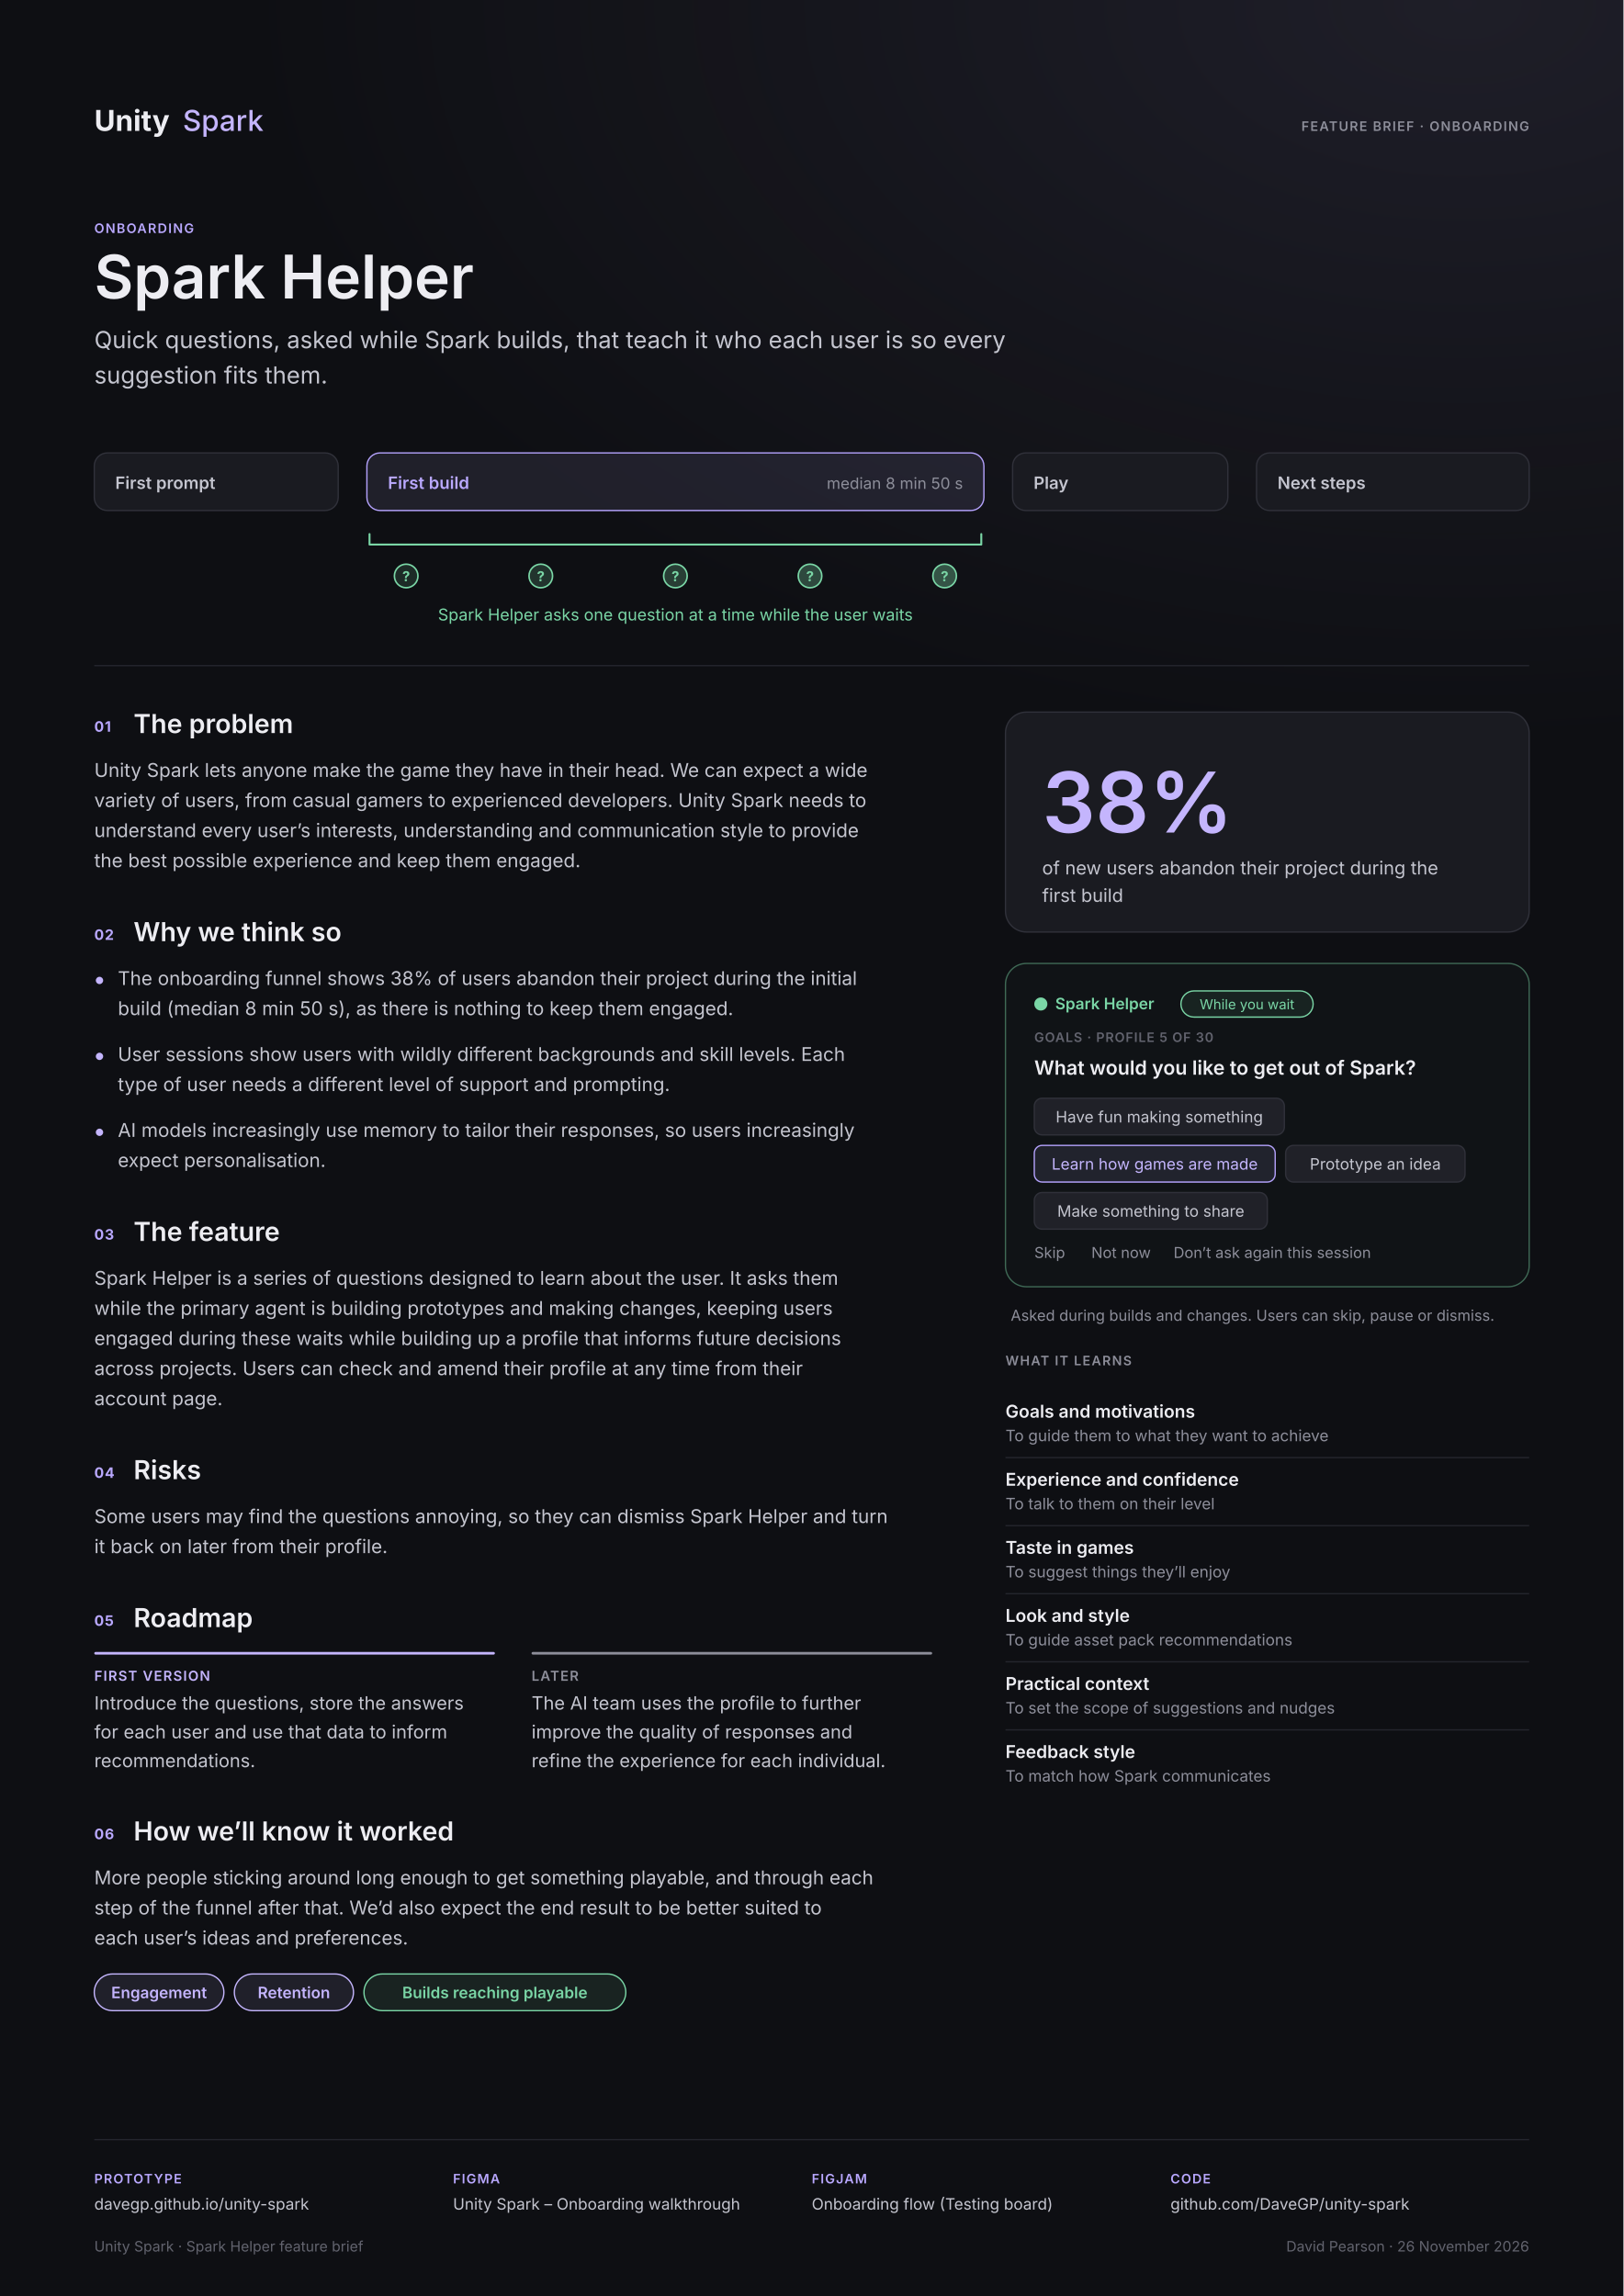
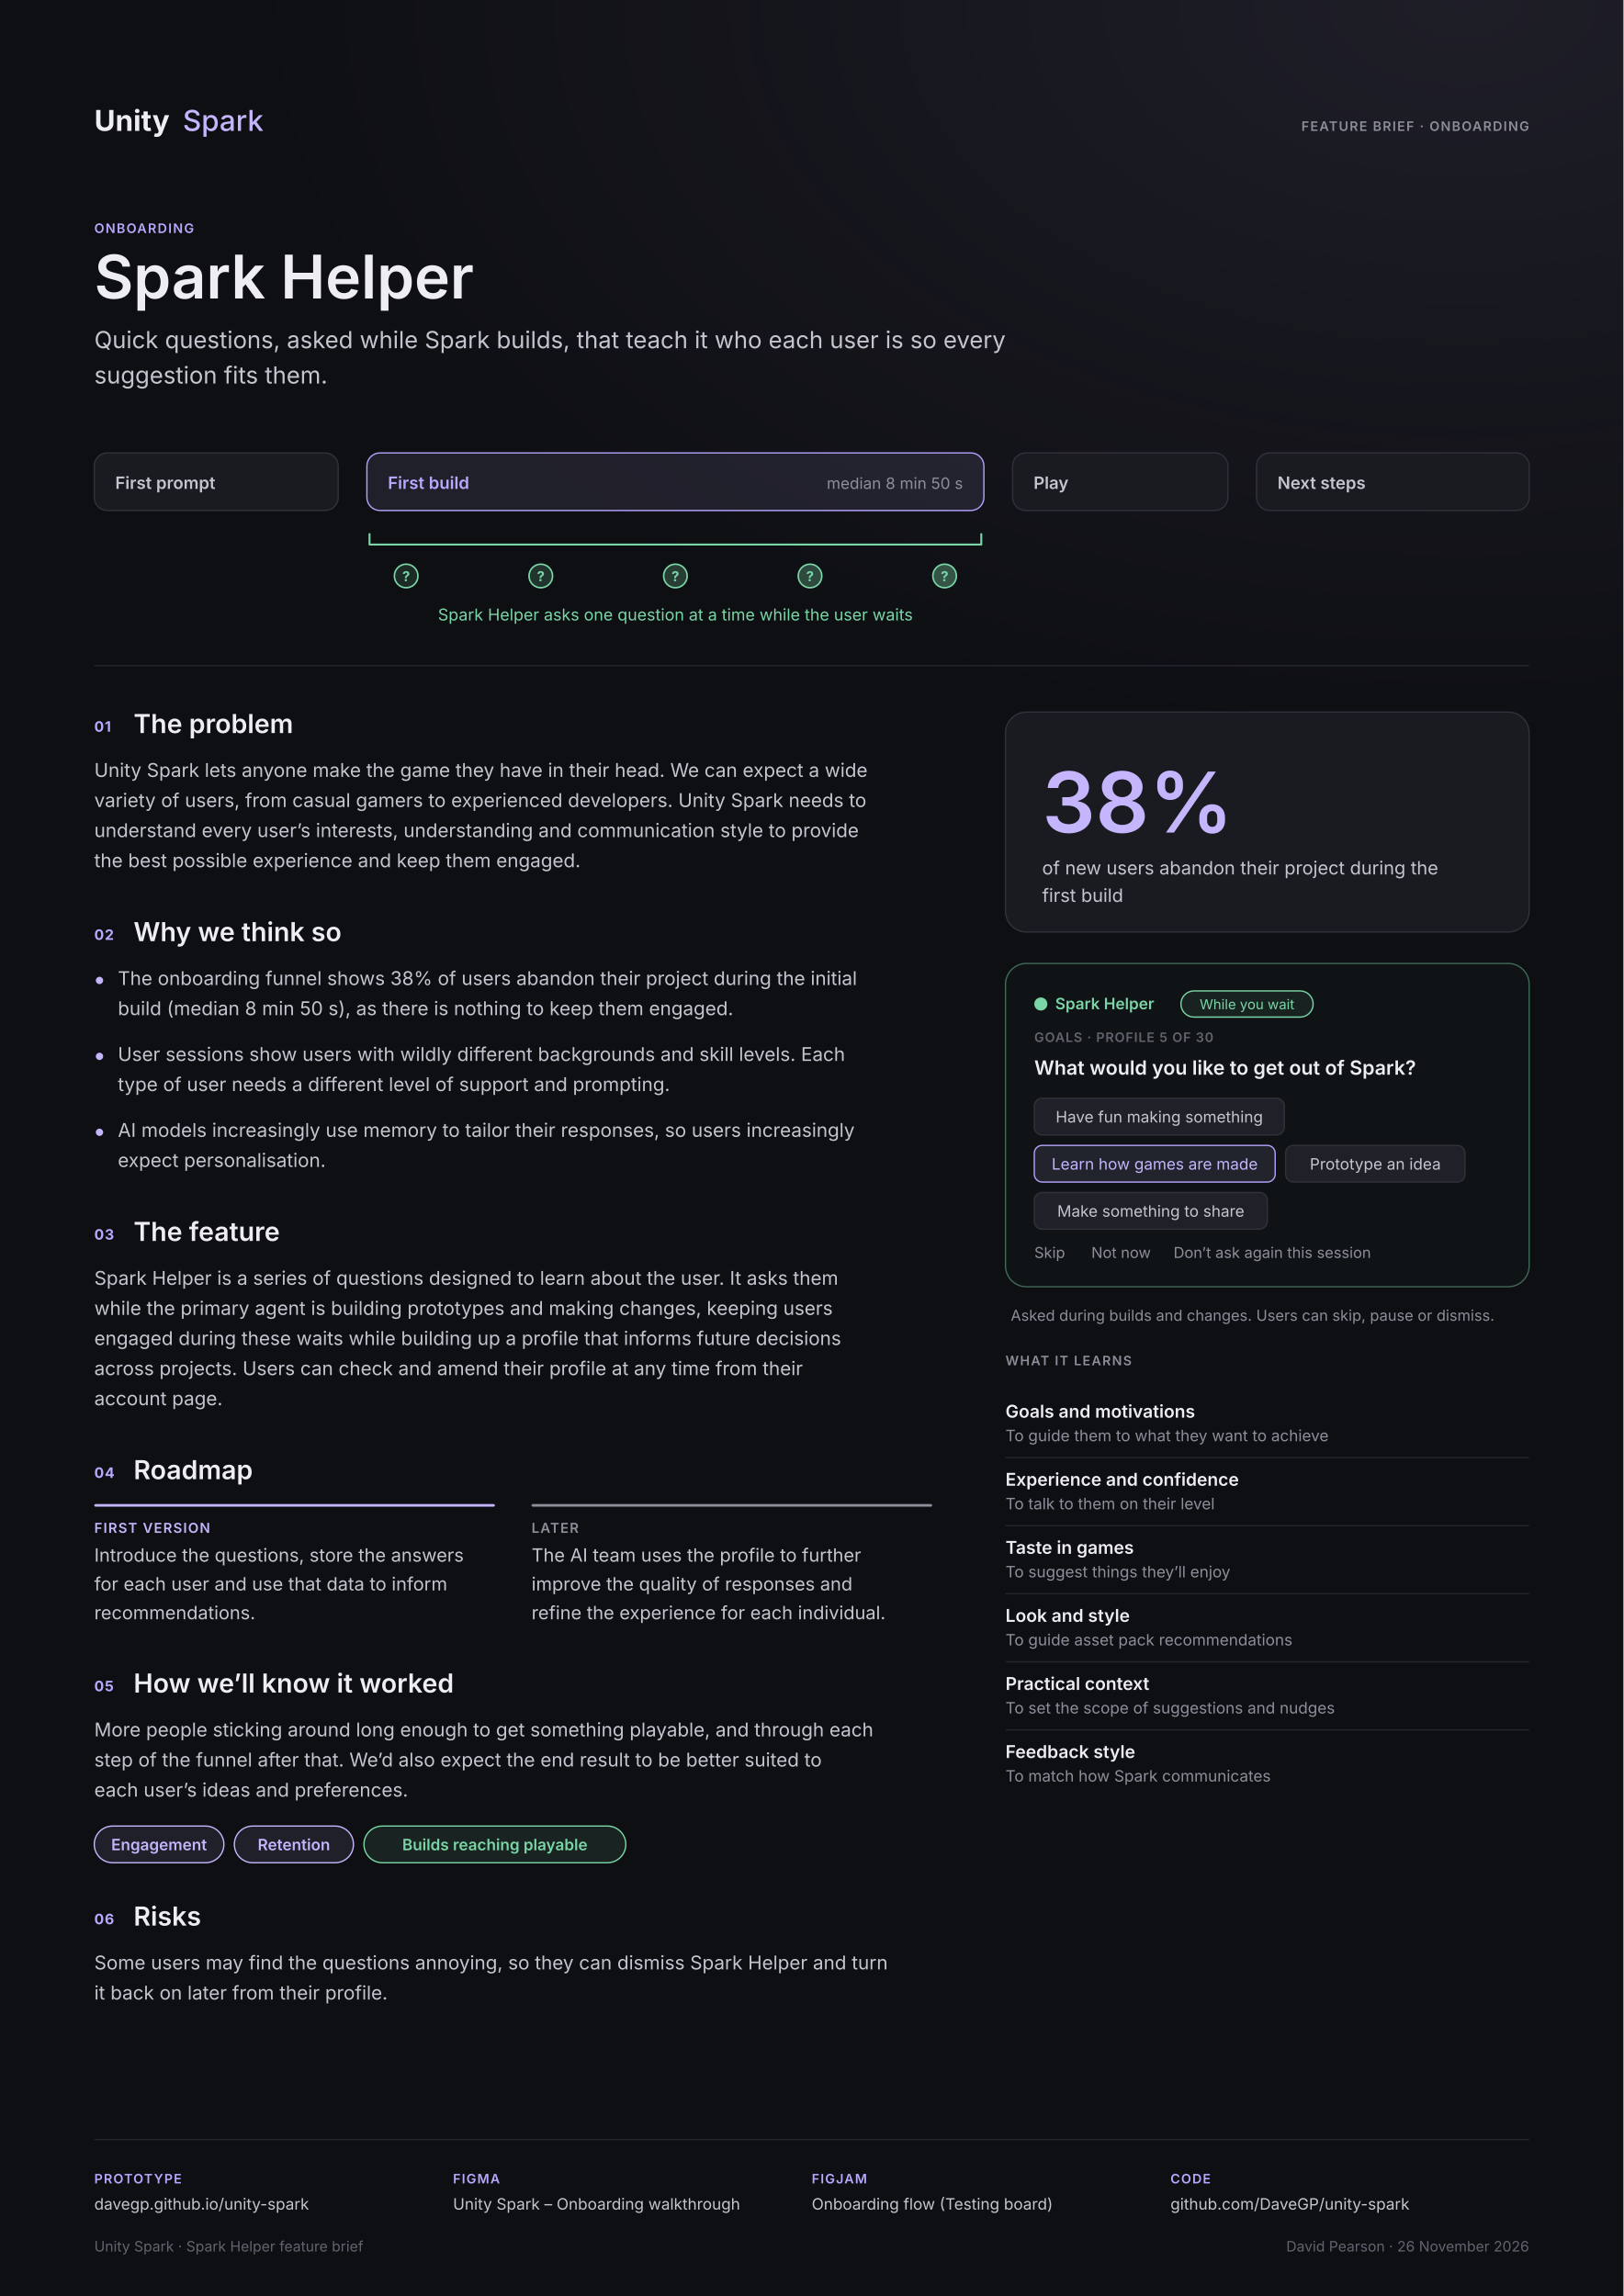
<svg xmlns="http://www.w3.org/2000/svg" id="Feature brief – Spark Helper (A4)" width="1240" height="1754" viewBox="0 0 1240 1754">
  <rect id="Background" x="0" y="0" width="1240" height="1754" fill="#0e0f13" />
  <defs>
    <radialGradient id="brief-glow" cx=".9" cy="0" r=".75">
      <stop stop-color="#c4b5fd" stop-opacity=".09" />
      <stop offset="1" stop-color="#c4b5fd" stop-opacity="0" />
    </radialGradient>
  </defs>
  <rect id="Glow" x="0" y="0" width="1240" height="760" fill="url(#brief-glow)" />
  <g id="Header">
    <g id="Logo">
      <text id="Unity" x="72" y="100" font-family="Inter" font-size="22" font-weight="700" fill="#ededf2">Unity</text>
      <text id="Spark" x="139.6" y="100" font-family="Inter" font-size="22" font-weight="500" fill="#c4b5fd">Spark</text>
    </g>
    <text id="Doc type" x="1168" y="100" font-family="Inter" font-size="10" font-weight="600" fill="#8d8e9a" text-anchor="end" letter-spacing="0.9">FEATURE BRIEF · ONBOARDING</text>
    <text id="Eyebrow / Onboarding" x="72" y="178" font-family="Inter" font-size="10" font-weight="600" fill="#b9a8ff" letter-spacing="0.9">ONBOARDING</text>
    <text id="Title" x="72" y="228" font-family="Inter" font-size="46" font-weight="600" fill="#ededf2">Spark Helper</text>
    <text id="Subtitle" x="72" y="266" font-family="Inter" font-size="18" font-weight="400" fill="#c4c5cf">
      <tspan x="72" dy="0">Quick questions, asked while Spark builds, that teach it who each user is so every</tspan>
      <tspan x="72" dy="27">suggestion fits them.</tspan>
    </text>
  </g>
  <g id="Flow – where Spark Helper fits">
    <g id="Stage – First prompt">
      <rect id="Bar" x="72" y="346" width="186.32" height="44" rx="10" fill="#1a1b21" stroke="#30313a" stroke-width="1" />
      <text id="Label" x="88" y="373.5" font-family="Inter" font-size="13" font-weight="600" fill="#c4c5cf">First prompt</text>
    </g>
    <g id="Stage – First build">
      <rect id="Bar" x="280.24" y="346" width="471.28" height="44" rx="10" fill="#c4b5fd" fill-opacity="0.1" stroke="#b3a1fb" stroke-width="1" />
      <text id="Label" x="296.24" y="373.5" font-family="Inter" font-size="13" font-weight="600" fill="#b9a8ff">First build</text>
      <text id="Duration" x="735.52" y="373.5" font-family="Inter" font-size="12" font-weight="400" fill="#8d8e9a" text-anchor="end">median 8 min 50 s</text>
    </g>
    <g id="Stage – Play">
      <rect id="Bar" x="773.44" y="346" width="164.4" height="44" rx="10" fill="#1a1b21" stroke="#30313a" stroke-width="1" />
      <text id="Label" x="789.44" y="373.5" font-family="Inter" font-size="13" font-weight="600" fill="#c4c5cf">Play</text>
    </g>
    <g id="Stage – Next steps">
      <rect id="Bar" x="959.76" y="346" width="208.24" height="44" rx="10" fill="#1a1b21" stroke="#30313a" stroke-width="1" />
      <text id="Label" x="975.76" y="373.5" font-family="Inter" font-size="13" font-weight="600" fill="#c4c5cf">Next steps</text>
    </g>
    <path id="Bracket" d="M 282.24 408 v 8 H 749.52 v -8" fill="none" stroke="#7ad6a6" stroke-width="1.5" stroke-linecap="round" stroke-linejoin="round" />
    <circle id="Question 1" cx="310.24" cy="440" r="9" fill="#7ad6a6" fill-opacity="0.14" stroke="#7ad6a6" stroke-width="1.2" />
    <text id="Mark" x="310.24" y="444" font-family="Inter" font-size="10.5" font-weight="700" fill="#7ad6a6" text-anchor="middle">?</text>
    <circle id="Question 2" cx="413.06" cy="440" r="9" fill="#7ad6a6" fill-opacity="0.19" stroke="#7ad6a6" stroke-width="1.2" />
    <text id="Mark" x="413.06" y="444" font-family="Inter" font-size="10.5" font-weight="700" fill="#7ad6a6" text-anchor="middle">?</text>
    <circle id="Question 3" cx="515.88" cy="440" r="9" fill="#7ad6a6" fill-opacity="0.24" stroke="#7ad6a6" stroke-width="1.2" />
    <text id="Mark" x="515.88" y="444" font-family="Inter" font-size="10.5" font-weight="700" fill="#7ad6a6" text-anchor="middle">?</text>
    <circle id="Question 4" cx="618.7" cy="440" r="9" fill="#7ad6a6" fill-opacity="0.29" stroke="#7ad6a6" stroke-width="1.2" />
    <text id="Mark" x="618.7" y="444" font-family="Inter" font-size="10.5" font-weight="700" fill="#7ad6a6" text-anchor="middle">?</text>
    <circle id="Question 5" cx="721.52" cy="440" r="9" fill="#7ad6a6" fill-opacity="0.34" stroke="#7ad6a6" stroke-width="1.2" />
    <text id="Mark" x="721.52" y="444" font-family="Inter" font-size="10.5" font-weight="700" fill="#7ad6a6" text-anchor="middle">?</text>
    <text id="Caption" x="515.88" y="474" font-family="Inter" font-size="12.5" font-weight="400" fill="#7ad6a6" text-anchor="middle">Spark Helper asks one question at a time while the user waits</text>
  </g>
  <rect id="Divider" x="72" y="508" width="1096" height="1" fill="#24252d" />
  <g id="Brief">
    <g id="01 The problem">
      <text id="Number" x="72" y="559" font-family="Inter" font-size="11" font-weight="700" fill="#b9a8ff" letter-spacing="0.6">01</text>
      <text id="Heading" x="102" y="560" font-family="Inter" font-size="20" font-weight="600" fill="#ededf2">The problem</text>
      <text id="Body" x="72" y="593.5" font-family="Inter" font-size="14.5" font-weight="400" fill="#c4c5cf">
        <tspan x="72" dy="0">Unity Spark lets anyone make the game they have in their head. We can expect a wide</tspan>
        <tspan x="72" dy="23">variety of users, from casual gamers to experienced developers. Unity Spark needs to</tspan>
        <tspan x="72" dy="23">understand every user’s interests, understanding and communication style to provide</tspan>
        <tspan x="72" dy="23">the best possible experience and keep them engaged.</tspan>
      </text>
    </g>
    <g id="02 Why we think so">
      <text id="Number" x="72" y="718" font-family="Inter" font-size="11" font-weight="700" fill="#b9a8ff" letter-spacing="0.6">02</text>
      <text id="Heading" x="102" y="719" font-family="Inter" font-size="20" font-weight="600" fill="#ededf2">Why we think so</text>
      <circle cx="76" cy="749" r="2.8" fill="#c4b5fd" />
      <text id="Bullet" x="90" y="752.5" font-family="Inter" font-size="14.5" font-weight="400" fill="#c4c5cf">
        <tspan x="90" dy="0">The onboarding funnel shows 38% of users abandon their project during the initial</tspan>
        <tspan x="90" dy="23">build (median 8 min 50 s), as there is nothing to keep them engaged.</tspan>
      </text>
      <circle cx="76" cy="807" r="2.8" fill="#c4b5fd" />
      <text id="Bullet" x="90" y="810.5" font-family="Inter" font-size="14.5" font-weight="400" fill="#c4c5cf">
        <tspan x="90" dy="0">User sessions show users with wildly different backgrounds and skill levels. Each</tspan>
        <tspan x="90" dy="23">type of user needs a different level of support and prompting.</tspan>
      </text>
      <circle cx="76" cy="865" r="2.8" fill="#c4b5fd" />
      <text id="Bullet" x="90" y="868.5" font-family="Inter" font-size="14.5" font-weight="400" fill="#c4c5cf">
        <tspan x="90" dy="0">AI models increasingly use memory to tailor their responses, so users increasingly</tspan>
        <tspan x="90" dy="23">expect personalisation.</tspan>
      </text>
    </g>
    <g id="03 The feature">
      <text id="Number" x="72" y="947" font-family="Inter" font-size="11" font-weight="700" fill="#b9a8ff" letter-spacing="0.6">03</text>
      <text id="Heading" x="102" y="948" font-family="Inter" font-size="20" font-weight="600" fill="#ededf2">The feature</text>
      <text id="Body" x="72" y="981.5" font-family="Inter" font-size="14.5" font-weight="400" fill="#c4c5cf">
        <tspan x="72" dy="0">Spark Helper is a series of questions designed to learn about the user. It asks them</tspan>
        <tspan x="72" dy="23">while the primary agent is building prototypes and making changes, keeping users</tspan>
        <tspan x="72" dy="23">engaged during these waits while building up a profile that informs future decisions</tspan>
        <tspan x="72" dy="23">across projects. Users can check and amend their profile at any time from their</tspan>
        <tspan x="72" dy="23">account page.</tspan>
      </text>
    </g>
-     <g id="04 Risks">
+     <g id="04 Roadmap">
      <text id="Number" x="72" y="1129" font-family="Inter" font-size="11" font-weight="700" fill="#b9a8ff" letter-spacing="0.6">04</text>
-       <text id="Heading" x="102" y="1130" font-family="Inter" font-size="20" font-weight="600" fill="#ededf2">Risks</text>
-       <text id="Body" x="72" y="1163.5" font-family="Inter" font-size="14.5" font-weight="400" fill="#c4c5cf">
-         <tspan x="72" dy="0">Some users may find the questions annoying, so they can dismiss Spark Helper and turn</tspan>
-         <tspan x="72" dy="23">it back on later from their profile.</tspan>
-       </text>
-     </g>
-     <g id="05 Roadmap">
-       <text id="Number" x="72" y="1242" font-family="Inter" font-size="11" font-weight="700" fill="#b9a8ff" letter-spacing="0.6">05</text>
-       <text id="Heading" x="102" y="1243" font-family="Inter" font-size="20" font-weight="600" fill="#ededf2">Roadmap</text>
+       <text id="Heading" x="102" y="1130" font-family="Inter" font-size="20" font-weight="600" fill="#ededf2">Roadmap</text>
      <g id="First version">
-         <rect id="Rule" x="72" y="1262" width="306" height="2" rx="1" fill="#c4b5fd" />
-         <text id="Label" x="72" y="1284" font-family="Inter" font-size="10.5" font-weight="600" fill="#c4b5fd" letter-spacing="0.8">FIRST VERSION</text>
-         <text id="Body" x="72" y="1306" font-family="Inter" font-size="14" font-weight="400" fill="#c4c5cf">
+         <rect id="Rule" x="72" y="1149" width="306" height="2" rx="1" fill="#c4b5fd" />
+         <text id="Label" x="72" y="1171" font-family="Inter" font-size="10.5" font-weight="600" fill="#c4b5fd" letter-spacing="0.8">FIRST VERSION</text>
+         <text id="Body" x="72" y="1193" font-family="Inter" font-size="14" font-weight="400" fill="#c4c5cf">
          <tspan x="72" dy="0">Introduce the questions, store the answers</tspan>
          <tspan x="72" dy="22">for each user and use that data to inform</tspan>
          <tspan x="72" dy="22">recommendations.</tspan>
        </text>
      </g>
      <g id="Later">
-         <rect id="Rule" x="406" y="1262" width="306" height="2" rx="1" fill="#8d8e9a" />
-         <text id="Label" x="406" y="1284" font-family="Inter" font-size="10.5" font-weight="600" fill="#8d8e9a" letter-spacing="0.8">LATER</text>
-         <text id="Body" x="406" y="1306" font-family="Inter" font-size="14" font-weight="400" fill="#c4c5cf">
+         <rect id="Rule" x="406" y="1149" width="306" height="2" rx="1" fill="#8d8e9a" />
+         <text id="Label" x="406" y="1171" font-family="Inter" font-size="10.5" font-weight="600" fill="#8d8e9a" letter-spacing="0.8">LATER</text>
+         <text id="Body" x="406" y="1193" font-family="Inter" font-size="14" font-weight="400" fill="#c4c5cf">
          <tspan x="406" dy="0">The AI team uses the profile to further</tspan>
          <tspan x="406" dy="22">improve the quality of responses and</tspan>
          <tspan x="406" dy="22">refine the experience for each individual.</tspan>
        </text>
      </g>
    </g>
-     <g id="06 How we’ll know it worked">
-       <text id="Number" x="72" y="1405" font-family="Inter" font-size="11" font-weight="700" fill="#b9a8ff" letter-spacing="0.6">06</text>
-       <text id="Heading" x="102" y="1406" font-family="Inter" font-size="20" font-weight="600" fill="#ededf2">How we’ll know it worked</text>
-       <text id="Body" x="72" y="1439.5" font-family="Inter" font-size="14.5" font-weight="400" fill="#c4c5cf">
+     <g id="05 How we’ll know it worked">
+       <text id="Number" x="72" y="1292" font-family="Inter" font-size="11" font-weight="700" fill="#b9a8ff" letter-spacing="0.6">05</text>
+       <text id="Heading" x="102" y="1293" font-family="Inter" font-size="20" font-weight="600" fill="#ededf2">How we’ll know it worked</text>
+       <text id="Body" x="72" y="1326.5" font-family="Inter" font-size="14.5" font-weight="400" fill="#c4c5cf">
        <tspan x="72" dy="0">More people sticking around long enough to get something playable, and through each</tspan>
        <tspan x="72" dy="23">step of the funnel after that. We’d also expect the end result to be better suited to</tspan>
        <tspan x="72" dy="23">each user’s ideas and preferences.</tspan>
      </text>
      <g id="Metric – Engagement">
-         <rect id="Pill" x="72" y="1508" width="99" height="28" rx="14" fill="#c4b5fd" fill-opacity="0.1" stroke="#c4b5fd" stroke-width="1" />
-         <text id="Label" x="121.5" y="1526.5" font-family="Inter" font-size="12" font-weight="600" fill="#c4b5fd" text-anchor="middle">Engagement</text>
+         <rect id="Pill" x="72" y="1395" width="99" height="28" rx="14" fill="#c4b5fd" fill-opacity="0.1" stroke="#c4b5fd" stroke-width="1" />
+         <text id="Label" x="121.5" y="1413.5" font-family="Inter" font-size="12" font-weight="600" fill="#c4b5fd" text-anchor="middle">Engagement</text>
      </g>
      <g id="Metric – Retention">
-         <rect id="Pill" x="179" y="1508" width="91" height="28" rx="14" fill="#c4b5fd" fill-opacity="0.1" stroke="#c4b5fd" stroke-width="1" />
-         <text id="Label" x="224.5" y="1526.5" font-family="Inter" font-size="12" font-weight="600" fill="#c4b5fd" text-anchor="middle">Retention</text>
+         <rect id="Pill" x="179" y="1395" width="91" height="28" rx="14" fill="#c4b5fd" fill-opacity="0.1" stroke="#c4b5fd" stroke-width="1" />
+         <text id="Label" x="224.5" y="1413.5" font-family="Inter" font-size="12" font-weight="600" fill="#c4b5fd" text-anchor="middle">Retention</text>
      </g>
      <g id="Metric – Builds reaching playable">
-         <rect id="Pill" x="278" y="1508" width="200" height="28" rx="14" fill="#7ad6a6" fill-opacity="0.1" stroke="#7ad6a6" stroke-width="1" />
-         <text id="Label" x="378" y="1526.5" font-family="Inter" font-size="12" font-weight="600" fill="#7ad6a6" text-anchor="middle">Builds reaching playable</text>
-       </g>
+         <rect id="Pill" x="278" y="1395" width="200" height="28" rx="14" fill="#7ad6a6" fill-opacity="0.1" stroke="#7ad6a6" stroke-width="1" />
+         <text id="Label" x="378" y="1413.5" font-family="Inter" font-size="12" font-weight="600" fill="#7ad6a6" text-anchor="middle">Builds reaching playable</text>
+       </g>
+     </g>
+     <g id="06 Risks">
+       <text id="Number" x="72" y="1470" font-family="Inter" font-size="11" font-weight="700" fill="#b9a8ff" letter-spacing="0.6">06</text>
+       <text id="Heading" x="102" y="1471" font-family="Inter" font-size="20" font-weight="600" fill="#ededf2">Risks</text>
+       <text id="Body" x="72" y="1504.5" font-family="Inter" font-size="14.5" font-weight="400" fill="#c4c5cf">
+         <tspan x="72" dy="0">Some users may find the questions annoying, so they can dismiss Spark Helper and turn</tspan>
+         <tspan x="72" dy="23">it back on later from their profile.</tspan>
+       </text>
    </g>
  </g>
  <g id="Visuals">
    <g id="Stat – build abandonment">
      <rect id="Card" x="768" y="544" width="400" height="168" rx="16" fill="#1a1b21" stroke="#30313a" stroke-width="1" />
      <text id="Number" x="796" y="636" font-family="Inter" font-size="64" font-weight="600" fill="#c4b5fd">38%</text>
      <text id="Caption" x="796" y="668" font-family="Inter" font-size="14" font-weight="400" fill="#c4c5cf">
        <tspan x="796" dy="0">of new users abandon their project during the</tspan>
        <tspan x="796" dy="21">first build</tspan>
      </text>
    </g>
    <g id="Sketch – one question at a time">
      <rect id="Card" x="768" y="736" width="400" height="247" rx="16" fill="#7ad6a6" fill-opacity="0.04" stroke="#7ad6a6" stroke-width="1" opacity="0.45" />
      <circle cx="795" cy="767" r="5" fill="#7ad6a6" />
      <text id="Name" x="806" y="771" font-family="Inter" font-size="12" font-weight="600" fill="#7ad6a6">Spark Helper</text>
      <g id="Badge">
        <rect id="Pill" x="902" y="757" width="101" height="20" rx="10" fill="#7ad6a6" fill-opacity="0.08" stroke="#7ad6a6" stroke-width="1" />
        <text id="Label" x="952.5" y="771" font-family="Inter" font-size="10.5" font-weight="400" fill="#7ad6a6" text-anchor="middle">While you wait</text>
      </g>
      <text id="Progress" x="790" y="796" font-family="Inter" font-size="10" font-weight="600" fill="#62636e" letter-spacing="0.6">GOALS · PROFILE 5 OF 30</text>
      <text id="Question" x="790" y="821" font-family="Inter" font-size="15" font-weight="600" fill="#ededf2">
        <tspan x="790" dy="0">What would you like to get out of Spark?</tspan>
      </text>
      <g id="Chip – Have fun making something">
        <rect id="Chip" x="790" y="839" width="191" height="28" rx="6" fill="#202128" stroke="#30313a" stroke-width="1" />
        <text id="Label" x="885.5" y="857.5" font-family="Inter" font-size="12" font-weight="400" fill="#c4c5cf" text-anchor="middle">Have fun making something</text>
      </g>
      <g id="Chip – Learn how games are made">
        <rect id="Chip" x="790" y="875" width="184" height="28" rx="6" fill="#c4b5fd" fill-opacity="0.1" stroke="#b3a1fb" stroke-width="1" />
        <text id="Label" x="882" y="893.5" font-family="Inter" font-size="12" font-weight="400" fill="#c4b5fd" text-anchor="middle">Learn how games are made</text>
      </g>
      <g id="Chip – Prototype an idea">
        <rect id="Chip" x="982" y="875" width="137" height="28" rx="6" fill="#202128" stroke="#30313a" stroke-width="1" />
        <text id="Label" x="1050.5" y="893.5" font-family="Inter" font-size="12" font-weight="400" fill="#c4c5cf" text-anchor="middle">Prototype an idea</text>
      </g>
      <g id="Chip – Make something to share">
        <rect id="Chip" x="790" y="911" width="178" height="28" rx="6" fill="#202128" stroke="#30313a" stroke-width="1" />
        <text id="Label" x="879" y="929.5" font-family="Inter" font-size="12" font-weight="400" fill="#c4c5cf" text-anchor="middle">Make something to share</text>
      </g>
      <text id="Action – Skip" x="790" y="961" font-family="Inter" font-size="11.5" font-weight="400" fill="#8d8e9a">Skip</text>
      <text id="Action – Not now" x="833.585" y="961" font-family="Inter" font-size="11.5" font-weight="400" fill="#8d8e9a">Not now</text>
      <text id="Action – Don’t ask again this session" x="896.359" y="961" font-family="Inter" font-size="11.5" font-weight="400" fill="#8d8e9a">Don’t ask again this session</text>
    </g>
    <text id="Sketch caption" x="772" y="1009" font-family="Inter" font-size="11.5" font-weight="400" fill="#8d8e9a">Asked during builds and changes. Users can skip, pause or dismiss.</text>
    <text id="Eyebrow / What it learns" x="768" y="1043" font-family="Inter" font-size="10" font-weight="600" fill="#8d8e9a" letter-spacing="0.9">WHAT IT LEARNS</text>
    <g id="Topic – Goals and motivations">
      <text id="Topic" x="768" y="1083" font-family="Inter" font-size="13.5" font-weight="600" fill="#ededf2">Goals and motivations</text>
      <text id="Why" x="768" y="1101" font-family="Inter" font-size="12" font-weight="400" fill="#8d8e9a">To guide them to what they want to achieve</text>
    </g>
    <g id="Topic – Experience and confidence">
      <rect id="Rule" x="768" y="1113" width="400" height="1" fill="#24252d" />
      <text id="Topic" x="768" y="1135" font-family="Inter" font-size="13.5" font-weight="600" fill="#ededf2">Experience and confidence</text>
      <text id="Why" x="768" y="1153" font-family="Inter" font-size="12" font-weight="400" fill="#8d8e9a">To talk to them on their level</text>
    </g>
    <g id="Topic – Taste in games">
      <rect id="Rule" x="768" y="1165" width="400" height="1" fill="#24252d" />
      <text id="Topic" x="768" y="1187" font-family="Inter" font-size="13.5" font-weight="600" fill="#ededf2">Taste in games</text>
      <text id="Why" x="768" y="1205" font-family="Inter" font-size="12" font-weight="400" fill="#8d8e9a">To suggest things they’ll enjoy</text>
    </g>
    <g id="Topic – Look and style">
      <rect id="Rule" x="768" y="1217" width="400" height="1" fill="#24252d" />
      <text id="Topic" x="768" y="1239" font-family="Inter" font-size="13.5" font-weight="600" fill="#ededf2">Look and style</text>
      <text id="Why" x="768" y="1257" font-family="Inter" font-size="12" font-weight="400" fill="#8d8e9a">To guide asset pack recommendations</text>
    </g>
    <g id="Topic – Practical context">
      <rect id="Rule" x="768" y="1269" width="400" height="1" fill="#24252d" />
      <text id="Topic" x="768" y="1291" font-family="Inter" font-size="13.5" font-weight="600" fill="#ededf2">Practical context</text>
      <text id="Why" x="768" y="1309" font-family="Inter" font-size="12" font-weight="400" fill="#8d8e9a">To set the scope of suggestions and nudges</text>
    </g>
    <g id="Topic – Feedback style">
      <rect id="Rule" x="768" y="1321" width="400" height="1" fill="#24252d" />
      <text id="Topic" x="768" y="1343" font-family="Inter" font-size="13.5" font-weight="600" fill="#ededf2">Feedback style</text>
      <text id="Why" x="768" y="1361" font-family="Inter" font-size="12" font-weight="400" fill="#8d8e9a">To match how Spark communicates</text>
    </g>
  </g>
  <g id="Footer">
    <rect id="Divider" x="72" y="1634" width="1096" height="1" fill="#24252d" />
    <g id="Link – Prototype">
      <text id="Kind" x="72" y="1668" font-family="Inter" font-size="10" font-weight="600" fill="#b9a8ff" letter-spacing="0.8">PROTOTYPE</text>
      <text id="Where" x="72" y="1688" font-family="Inter" font-size="12" font-weight="400" fill="#c4c5cf">davegp.github.io/unity-spark</text>
    </g>
    <g id="Link – Figma">
      <text id="Kind" x="346" y="1668" font-family="Inter" font-size="10" font-weight="600" fill="#b9a8ff" letter-spacing="0.8">FIGMA</text>
      <text id="Where" x="346" y="1688" font-family="Inter" font-size="12" font-weight="400" fill="#c4c5cf">Unity Spark – Onboarding walkthrough</text>
    </g>
    <g id="Link – FigJam">
      <text id="Kind" x="620" y="1668" font-family="Inter" font-size="10" font-weight="600" fill="#b9a8ff" letter-spacing="0.8">FIGJAM</text>
      <text id="Where" x="620" y="1688" font-family="Inter" font-size="12" font-weight="400" fill="#c4c5cf">Onboarding flow (Testing board)</text>
    </g>
    <g id="Link – Code">
      <text id="Kind" x="894" y="1668" font-family="Inter" font-size="10" font-weight="600" fill="#b9a8ff" letter-spacing="0.8">CODE</text>
      <text id="Where" x="894" y="1688" font-family="Inter" font-size="12" font-weight="400" fill="#c4c5cf">github.com/DaveGP/unity-spark</text>
    </g>
    <text id="Footer" x="72" y="1720" font-family="Inter" font-size="11" font-weight="400" fill="#62636e">Unity Spark · Spark Helper feature brief</text>
    <text id="Author" x="1168" y="1720" font-family="Inter" font-size="11" font-weight="400" fill="#62636e" text-anchor="end">David Pearson · 26 November 2026</text>
  </g>
</svg>
